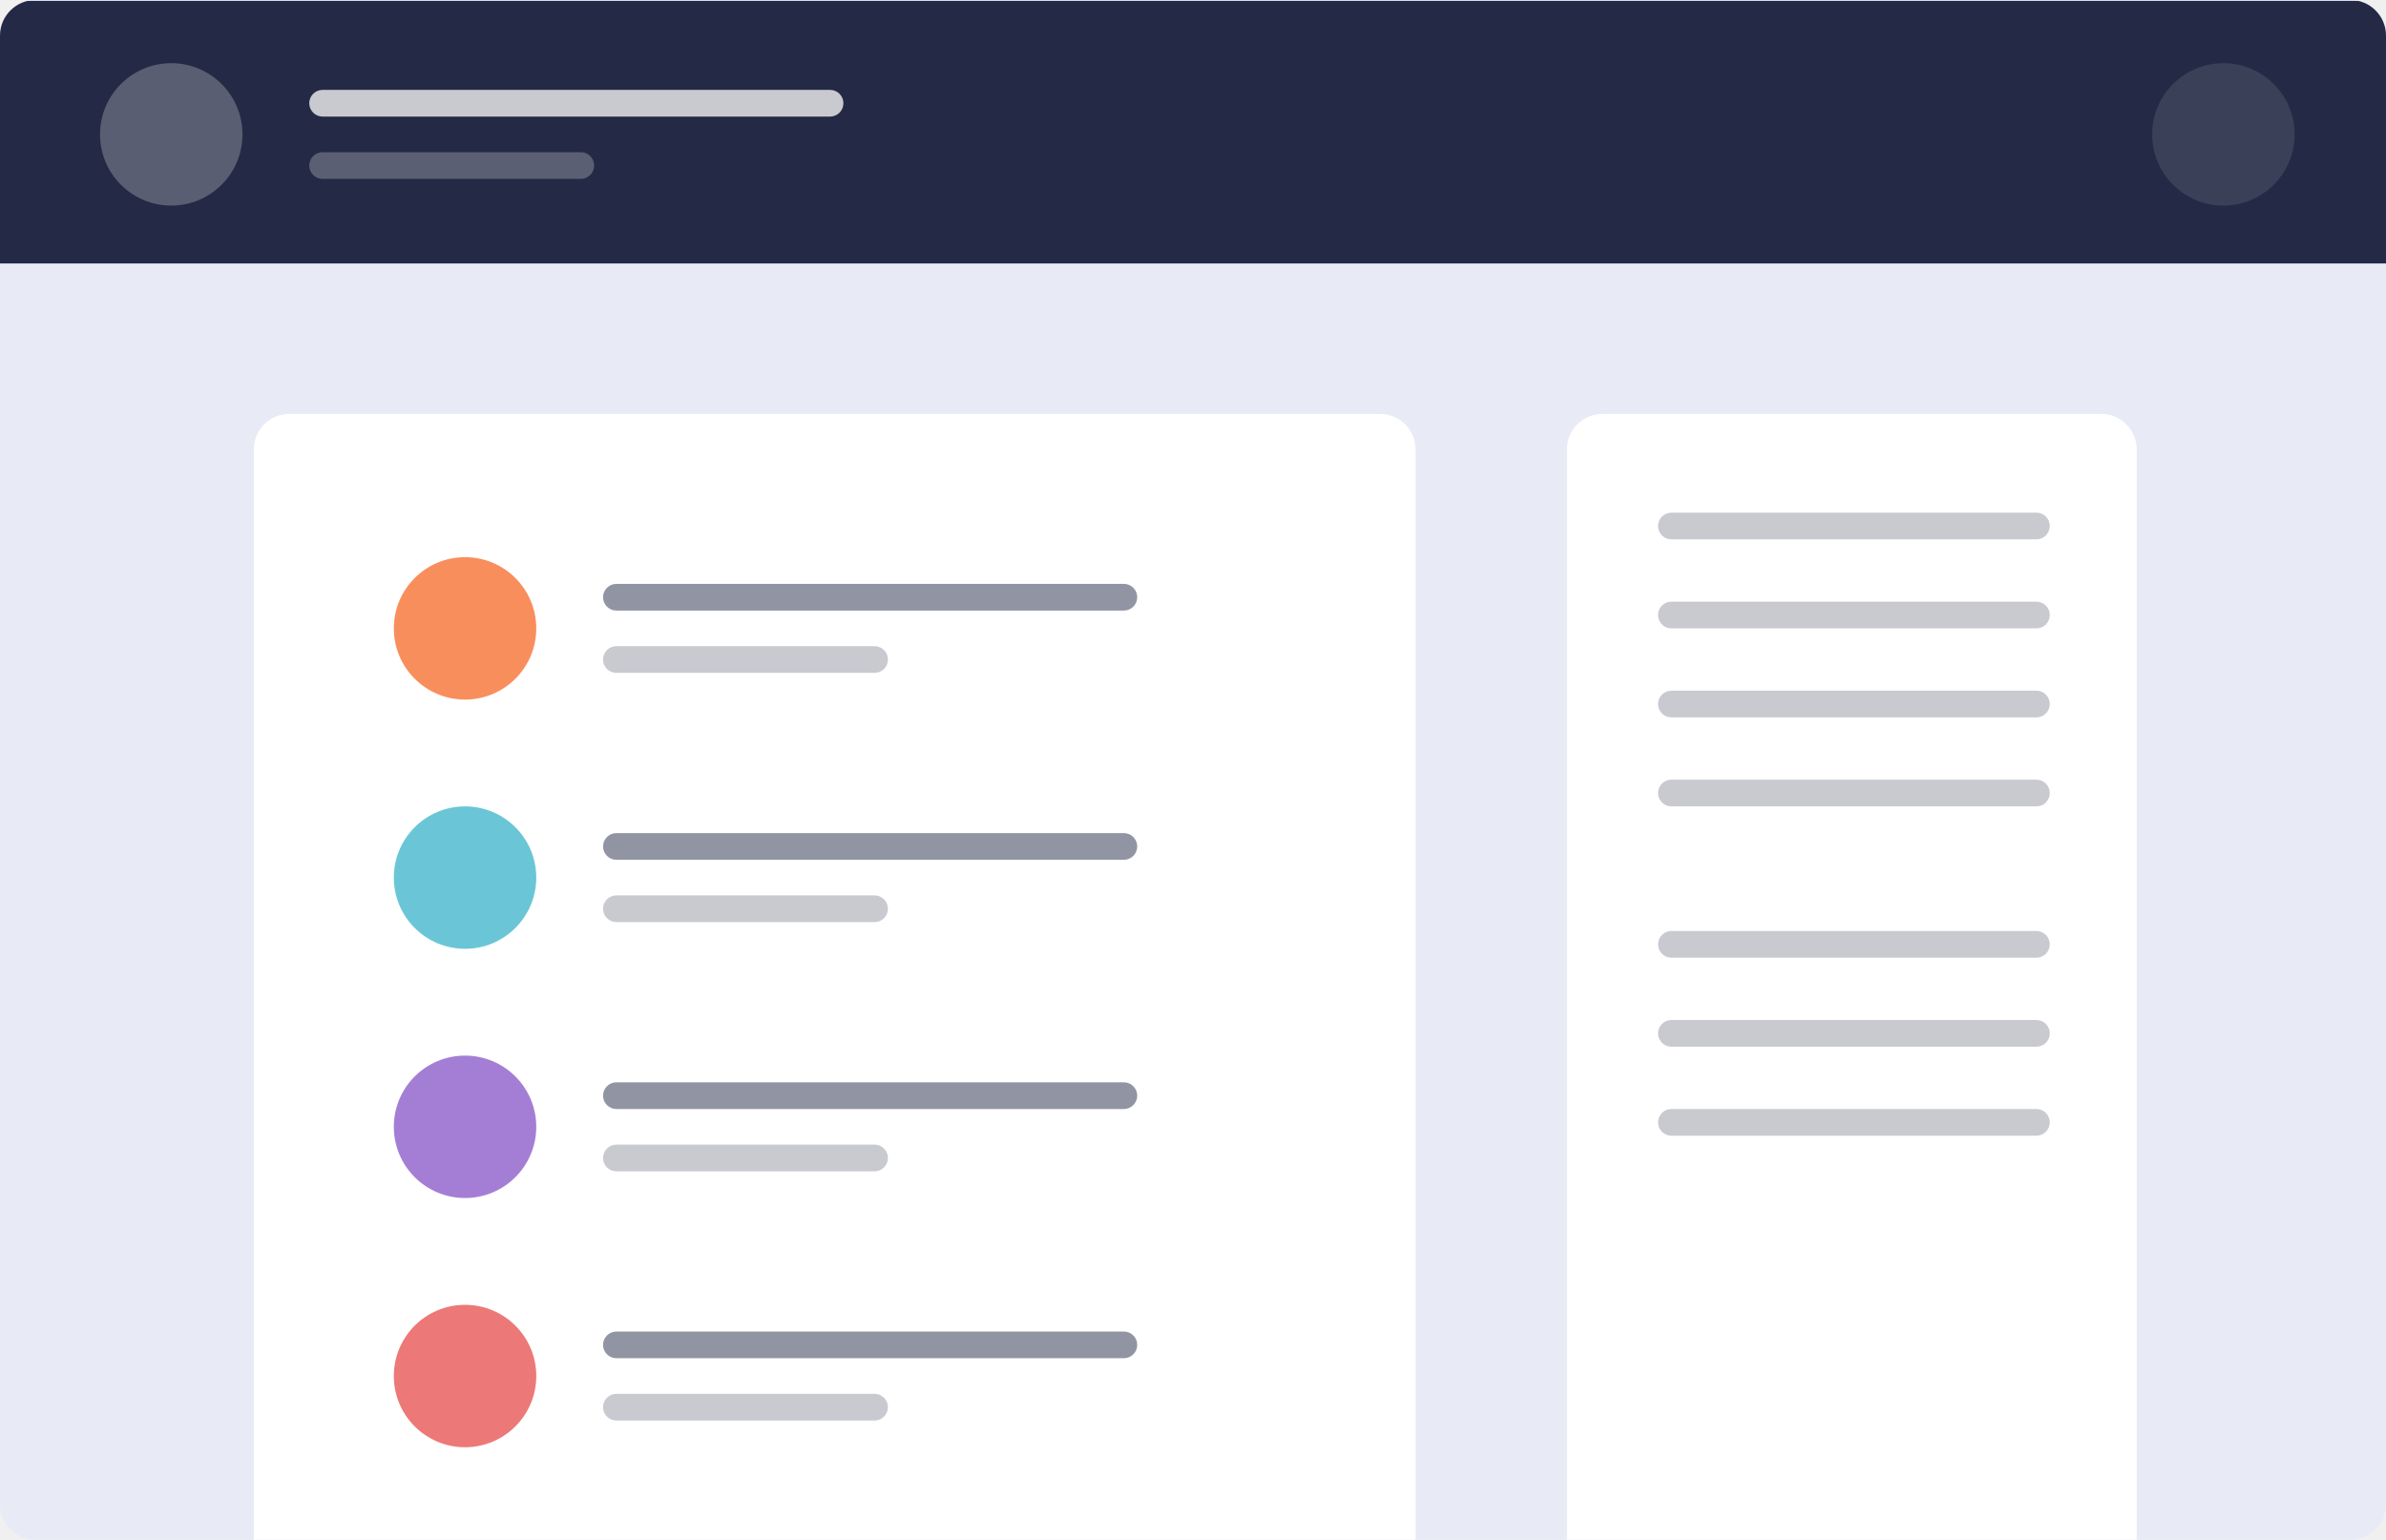
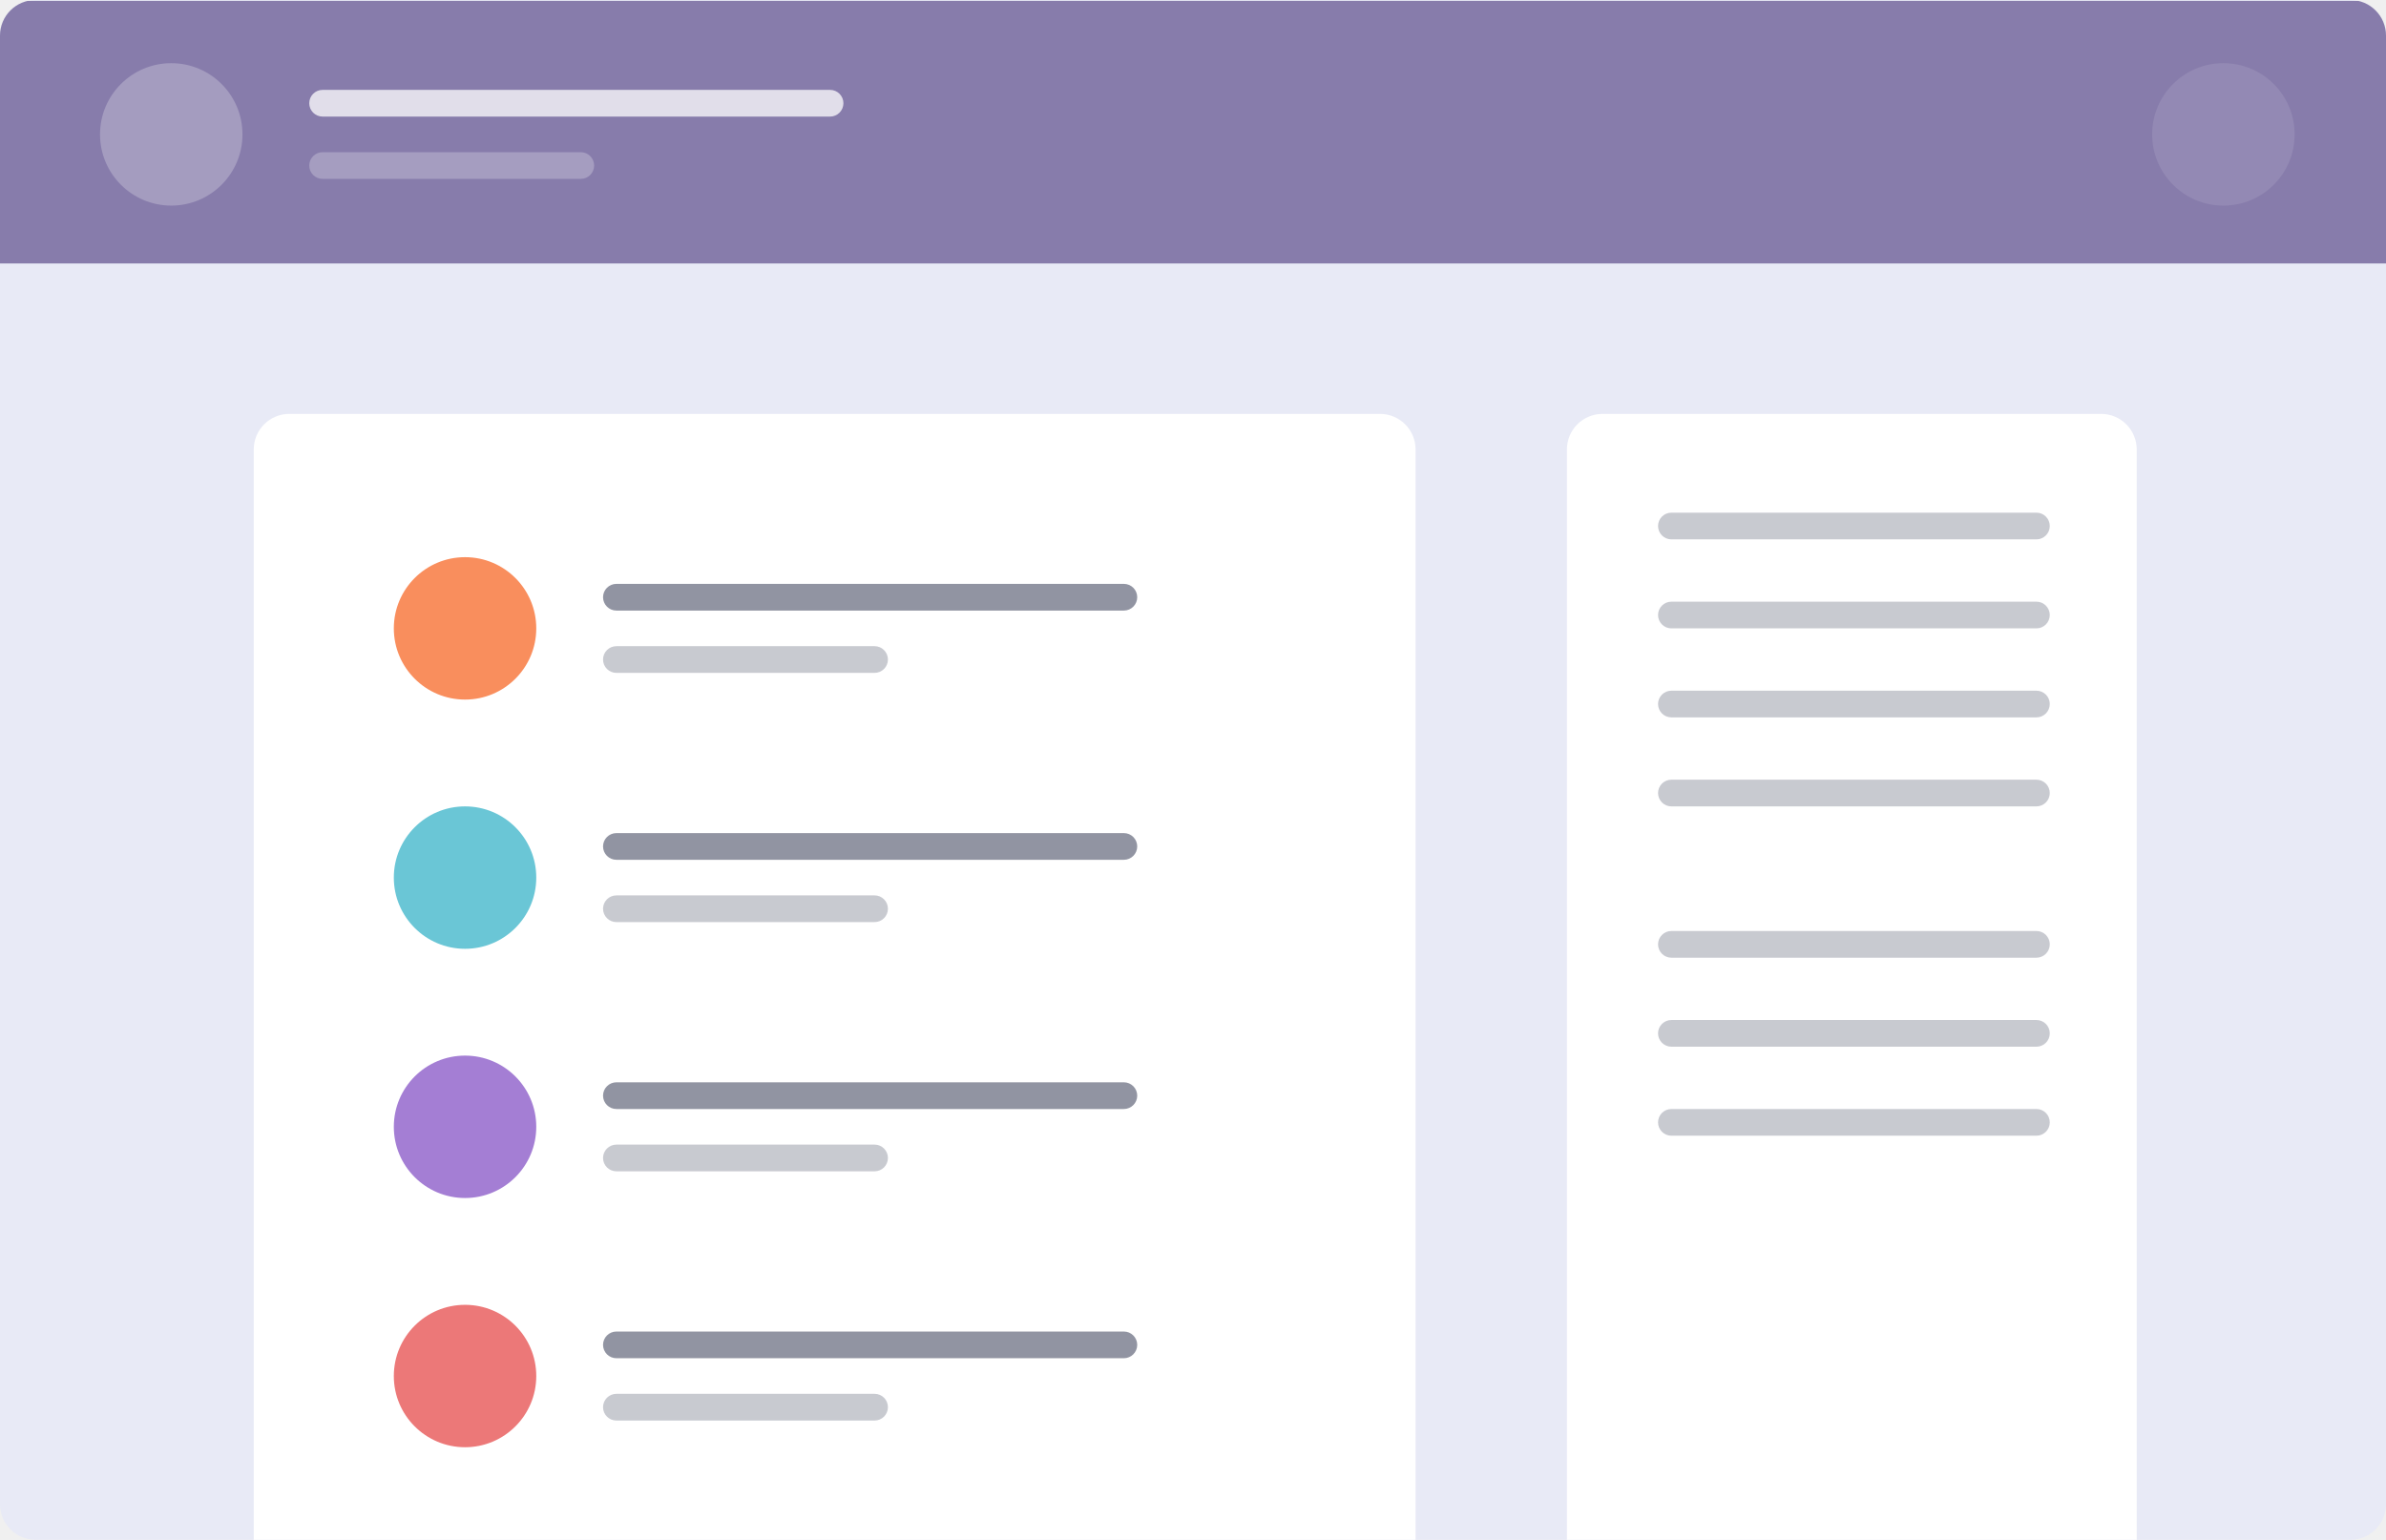
- <svg xmlns="http://www.w3.org/2000/svg" xmlns:xlink="http://www.w3.org/1999/xlink" width="536" height="346">
-   <defs>
+ <svg xmlns="http://www.w3.org/2000/svg" xmlns:xlink="http://www.w3.org/1999/xlink" width="536" height="346" version="1.1" id="svg82">
+   <defs id="defs3">
    <rect id="a" width="536" height="346" rx="8" />
  </defs>
-   <g fill="none" fill-rule="evenodd">
+   <g fill="none" fill-rule="evenodd" id="g80">
    <mask id="b" fill="#fff">
-       <use xlink:href="#a" />
+       <use xlink:href="#a" id="use5" />
    </mask>
-     <use fill="#E8EAF6" fill-rule="nonzero" xlink:href="#a" />
-     <g mask="url(#b)">
-       <path fill="#242A45" d="M-3.53.197h547v59h-547z" />
-       <g transform="translate(22.47 14.197)" fill="#FFF">
-         <circle cx="16" cy="16" r="16" opacity=".245" />
-         <circle cx="477" cy="16" r="16" opacity=".104" />
-         <g transform="translate(47 6)">
-           <rect width="120" height="6" opacity=".75" rx="3" />
-           <rect width="64" height="6" y="14" opacity=".25" rx="3" />
+     <use fill="#E8EAF6" fill-rule="nonzero" xlink:href="#a" id="use8" />
+     <g mask="url(#b)" id="g24">
+       <path fill="#242A45" d="M-3.53.197h547v59h-547z" id="path10" style="fill:#877cab;fill-opacity:1" />
+       <g transform="translate(22.47 14.197)" fill="#FFF" id="g22">
+         <circle cx="16" cy="16" r="16" opacity=".245" id="circle12" />
+         <circle cx="477" cy="16" r="16" opacity=".104" id="circle14" />
+         <g transform="translate(47 6)" id="g20">
+           <rect width="120" height="6" opacity=".75" rx="3" id="rect16" />
+           <rect width="64" height="6" y="14" opacity=".25" rx="3" id="rect18" />
        </g>
      </g>
    </g>
-     <g mask="url(#b)">
-       <g transform="translate(57 93)">
-         <rect width="261" height="316" fill="#FFF" rx="8" />
-         <rect width="128" height="316" x="295" fill="#FFF" rx="8" />
-         <rect width="120" height="6" x="78.47" y="38.197" fill="#242A45" opacity=".5" rx="3" />
+     <g mask="url(#b)" id="g34">
+       <g transform="translate(57 93)" id="g32">
+         <rect width="261" height="316" fill="#FFF" rx="8" id="rect26" />
+         <rect width="128" height="316" x="295" fill="#FFF" rx="8" id="rect28" />
+         <rect width="120" height="6" x="78.47" y="38.197" fill="#242A45" opacity=".5" rx="3" id="rect30" />
      </g>
    </g>
-     <g transform="translate(88.47 115.197)">
-       <circle cx="16" cy="26" r="16" fill="#F98E5D" />
-       <rect width="88" height="6" x="284" fill="#242A45" opacity=".25" rx="3" />
-       <rect width="88" height="6" x="284" y="20" fill="#242A45" opacity=".25" rx="3" />
-       <rect width="88" height="6" x="284" y="40" fill="#242A45" opacity=".25" rx="3" />
-       <rect width="88" height="6" x="284" y="60" fill="#242A45" opacity=".25" rx="3" />
-       <rect width="88" height="6" x="284" y="94" fill="#242A45" opacity=".25" rx="3" />
-       <rect width="88" height="6" x="284" y="114" fill="#242A45" opacity=".25" rx="3" />
-       <rect width="88" height="6" x="284" y="134" fill="#242A45" opacity=".25" rx="3" />
-       <rect width="64" height="6" x="47" y="30" fill="#242A45" opacity=".25" rx="3" />
+     <g transform="translate(88.47 115.197)" id="g54">
+       <circle cx="16" cy="26" r="16" fill="#F98E5D" id="circle36" />
+       <rect width="88" height="6" x="284" fill="#242A45" opacity=".25" rx="3" id="rect38" />
+       <rect width="88" height="6" x="284" y="20" fill="#242A45" opacity=".25" rx="3" id="rect40" />
+       <rect width="88" height="6" x="284" y="40" fill="#242A45" opacity=".25" rx="3" id="rect42" />
+       <rect width="88" height="6" x="284" y="60" fill="#242A45" opacity=".25" rx="3" id="rect44" />
+       <rect width="88" height="6" x="284" y="94" fill="#242A45" opacity=".25" rx="3" id="rect46" />
+       <rect width="88" height="6" x="284" y="114" fill="#242A45" opacity=".25" rx="3" id="rect48" />
+       <rect width="88" height="6" x="284" y="134" fill="#242A45" opacity=".25" rx="3" id="rect50" />
+       <rect width="64" height="6" x="47" y="30" fill="#242A45" opacity=".25" rx="3" id="rect52" />
    </g>
-     <g transform="translate(88.47 181.197)">
-       <circle cx="16" cy="16" r="16" fill="#6AC6D6" />
-       <rect width="120" height="6" x="47" y="6" fill="#242A45" opacity=".5" rx="3" />
-       <rect width="64" height="6" x="47" y="20" fill="#242A45" opacity=".25" rx="3" />
+     <g transform="translate(88.47 181.197)" id="g62">
+       <circle cx="16" cy="16" r="16" fill="#6AC6D6" id="circle56" />
+       <rect width="120" height="6" x="47" y="6" fill="#242A45" opacity=".5" rx="3" id="rect58" />
+       <rect width="64" height="6" x="47" y="20" fill="#242A45" opacity=".25" rx="3" id="rect60" />
    </g>
-     <g transform="translate(88.47 237.197)">
-       <circle cx="16" cy="16" r="16" fill="#A47ED4" />
-       <rect width="120" height="6" x="47" y="6" fill="#242A45" opacity=".5" rx="3" />
-       <rect width="64" height="6" x="47" y="20" fill="#242A45" opacity=".25" rx="3" />
+     <g transform="translate(88.47 237.197)" id="g70">
+       <circle cx="16" cy="16" r="16" fill="#A47ED4" id="circle64" />
+       <rect width="120" height="6" x="47" y="6" fill="#242A45" opacity=".5" rx="3" id="rect66" />
+       <rect width="64" height="6" x="47" y="20" fill="#242A45" opacity=".25" rx="3" id="rect68" />
    </g>
-     <g transform="translate(88.47 293.197)">
-       <circle cx="16" cy="16" r="16" fill="#EC7878" />
-       <rect width="120" height="6" x="47" y="6" fill="#242A45" opacity=".5" rx="3" />
-       <rect width="64" height="6" x="47" y="20" fill="#242A45" opacity=".25" rx="3" />
+     <g transform="translate(88.47 293.197)" id="g78">
+       <circle cx="16" cy="16" r="16" fill="#EC7878" id="circle72" />
+       <rect width="120" height="6" x="47" y="6" fill="#242A45" opacity=".5" rx="3" id="rect74" />
+       <rect width="64" height="6" x="47" y="20" fill="#242A45" opacity=".25" rx="3" id="rect76" />
    </g>
  </g>
</svg>
